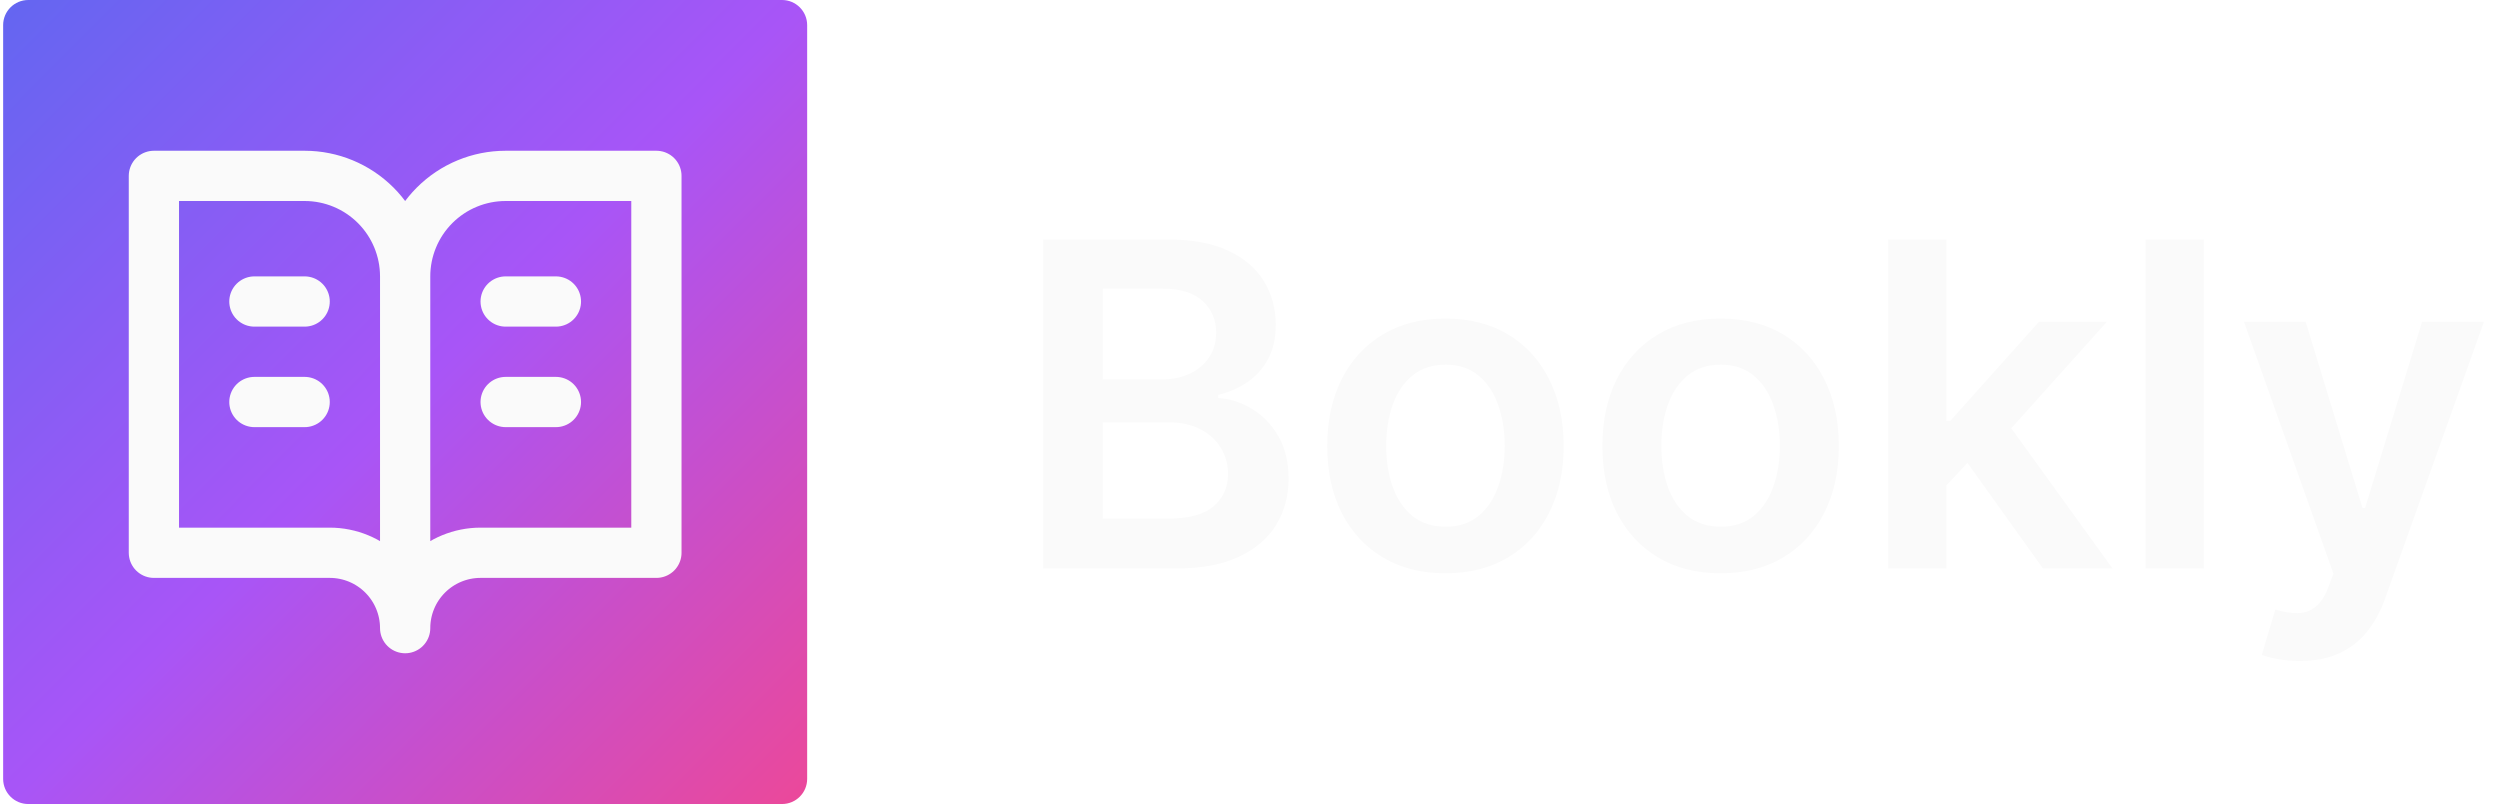
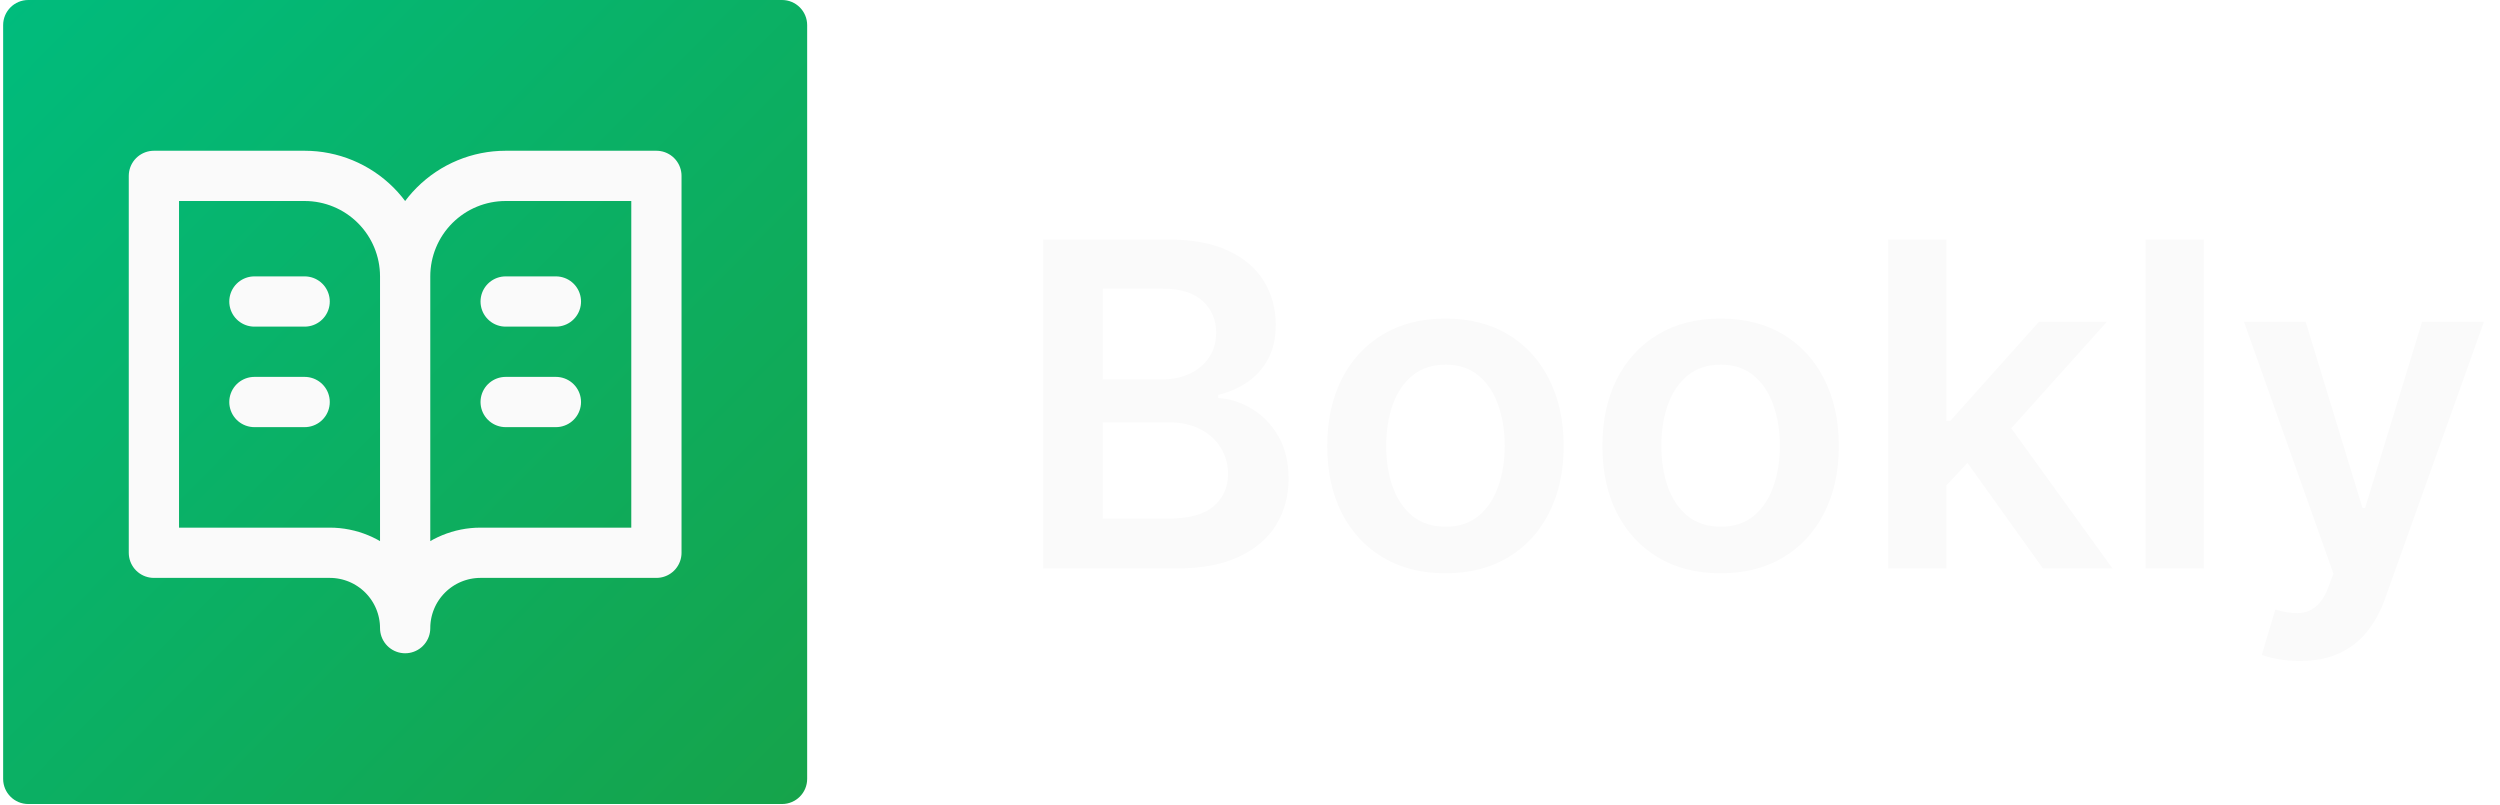
- <svg xmlns="http://www.w3.org/2000/svg" width="398" height="128" fill="none" viewBox="0 0 398 128">
-   <rect width="128" height="128" x=".5" fill="url(#paint0_linear_3_7)" rx="4" />
-   <path stroke="#FAFAFA" stroke-linecap="round" stroke-linejoin="round" stroke-width="8" d="M64.5 44C64.5 39.757 62.814 35.687 59.814 32.686C56.813 29.686 52.743 28 48.5 28H24.5V88H52.5C55.683 88 58.735 89.264 60.985 91.515C63.236 93.765 64.5 96.817 64.5 100M64.5 44V100M64.5 44C64.5 39.757 66.186 35.687 69.186 32.686C72.187 29.686 76.257 28 80.5 28H104.5V88H76.5C73.317 88 70.265 89.264 68.015 91.515C65.764 93.765 64.5 96.817 64.5 100M40.5 48H48.5M40.5 64H48.5M80.5 48H88.5M80.5 64H88.5" />
-   <path fill="#FAFAFA" d="M166.075 90.5V38.136H186.12C189.904 38.136 193.049 38.733 195.555 39.926C198.078 41.102 199.961 42.713 201.206 44.758C202.467 46.804 203.098 49.122 203.098 51.713C203.098 53.844 202.689 55.668 201.87 57.185C201.052 58.685 199.953 59.903 198.572 60.841C197.191 61.778 195.649 62.452 193.944 62.861V63.372C195.802 63.474 197.583 64.046 199.288 65.085C201.01 66.108 202.416 67.557 203.507 69.432C204.598 71.307 205.143 73.574 205.143 76.233C205.143 78.943 204.487 81.381 203.174 83.546C201.862 85.693 199.885 87.389 197.243 88.633C194.6 89.878 191.277 90.5 187.271 90.5H166.075ZM175.561 82.574H185.762C189.206 82.574 191.686 81.918 193.203 80.605C194.737 79.276 195.504 77.571 195.504 75.492C195.504 73.94 195.12 72.543 194.353 71.298C193.586 70.037 192.495 69.048 191.081 68.332C189.666 67.599 187.978 67.233 186.018 67.233H175.561V82.574ZM175.561 60.406H184.944C186.581 60.406 188.055 60.108 189.368 59.511C190.68 58.898 191.711 58.037 192.461 56.929C193.228 55.804 193.612 54.474 193.612 52.94C193.612 50.912 192.896 49.242 191.464 47.929C190.049 46.617 187.944 45.96 185.149 45.96H175.561V60.406ZM230.117 91.267C226.282 91.267 222.958 90.423 220.145 88.736C217.333 87.048 215.151 84.688 213.6 81.653C212.066 78.619 211.299 75.074 211.299 71.017C211.299 66.96 212.066 63.406 213.6 60.355C215.151 57.304 217.333 54.935 220.145 53.247C222.958 51.56 226.282 50.716 230.117 50.716C233.952 50.716 237.276 51.56 240.088 53.247C242.901 54.935 245.074 57.304 246.608 60.355C248.159 63.406 248.935 66.96 248.935 71.017C248.935 75.074 248.159 78.619 246.608 81.653C245.074 84.688 242.901 87.048 240.088 88.736C237.276 90.423 233.952 91.267 230.117 91.267ZM230.168 83.852C232.248 83.852 233.986 83.281 235.384 82.139C236.782 80.98 237.821 79.429 238.503 77.486C239.202 75.543 239.551 73.378 239.551 70.992C239.551 68.588 239.202 66.415 238.503 64.472C237.821 62.511 236.782 60.952 235.384 59.793C233.986 58.633 232.248 58.054 230.168 58.054C228.037 58.054 226.265 58.633 224.85 59.793C223.452 60.952 222.404 62.511 221.705 64.472C221.023 66.415 220.682 68.588 220.682 70.992C220.682 73.378 221.023 75.543 221.705 77.486C222.404 79.429 223.452 80.98 224.85 82.139C226.265 83.281 228.037 83.852 230.168 83.852ZM273.922 91.267C270.086 91.267 266.762 90.423 263.95 88.736C261.137 87.048 258.956 84.688 257.404 81.653C255.87 78.619 255.103 75.074 255.103 71.017C255.103 66.96 255.87 63.406 257.404 60.355C258.956 57.304 261.137 54.935 263.95 53.247C266.762 51.56 270.086 50.716 273.922 50.716C277.757 50.716 281.081 51.56 283.893 53.247C286.706 54.935 288.879 57.304 290.413 60.355C291.964 63.406 292.74 66.96 292.74 71.017C292.74 75.074 291.964 78.619 290.413 81.653C288.879 84.688 286.706 87.048 283.893 88.736C281.081 90.423 277.757 91.267 273.922 91.267ZM273.973 83.852C276.052 83.852 277.791 83.281 279.189 82.139C280.586 80.98 281.626 79.429 282.308 77.486C283.007 75.543 283.356 73.378 283.356 70.992C283.356 68.588 283.007 66.415 282.308 64.472C281.626 62.511 280.586 60.952 279.189 59.793C277.791 58.633 276.052 58.054 273.973 58.054C271.842 58.054 270.069 58.633 268.654 59.793C267.257 60.952 266.208 62.511 265.51 64.472C264.828 66.415 264.487 68.588 264.487 70.992C264.487 73.378 264.828 75.543 265.51 77.486C266.208 79.429 267.257 80.98 268.654 82.139C270.069 83.281 271.842 83.852 273.973 83.852ZM309.033 78.176L309.007 67.003H310.49L324.604 51.227H335.419L318.059 70.557H316.141L309.033 78.176ZM300.596 90.5V38.136H309.851V90.5H300.596ZM325.243 90.5L312.459 72.628L318.698 66.108L336.314 90.5H325.243ZM350.843 38.136V90.5H341.588V38.136H350.843ZM366.114 105.227C364.853 105.227 363.685 105.125 362.611 104.92C361.554 104.733 360.711 104.511 360.08 104.256L362.228 97.046C363.574 97.438 364.776 97.625 365.833 97.608C366.89 97.591 367.819 97.258 368.62 96.611C369.438 95.98 370.128 94.923 370.691 93.44L371.483 91.318L357.242 51.227H367.06L376.111 80.886H376.52L385.597 51.227H395.441L379.716 95.256C378.983 97.335 378.012 99.117 376.801 100.599C375.591 102.099 374.108 103.241 372.353 104.026C370.614 104.827 368.534 105.227 366.114 105.227Z" />
+ <svg xmlns="http://www.w3.org/2000/svg" width="398" height="128" viewBox="0 0 398 128" fill="none">
+   <rect x="0.5" width="128" height="128" rx="4" fill="url(#paint0_linear_3_7)" />
+   <path d="M64.5 44C64.5 39.757 62.814 35.687 59.814 32.686C56.813 29.686 52.743 28 48.5 28H24.5V88H52.5C55.683 88 58.735 89.264 60.985 91.515C63.236 93.765 64.5 96.817 64.5 100M64.5 44V100M64.5 44C64.5 39.757 66.186 35.687 69.186 32.686C72.187 29.686 76.257 28 80.5 28H104.5V88H76.5C73.317 88 70.265 89.264 68.015 91.515C65.764 93.765 64.5 96.817 64.5 100M40.5 48H48.5M40.5 64H48.5M80.5 48H88.5M80.5 64H88.5" stroke="#FAFAFA" stroke-width="8" stroke-linecap="round" stroke-linejoin="round" />
+   <path d="M166.075 90.5V38.136H186.12C189.904 38.136 193.049 38.733 195.555 39.926C198.078 41.102 199.961 42.713 201.206 44.758C202.467 46.804 203.098 49.122 203.098 51.713C203.098 53.844 202.689 55.668 201.87 57.185C201.052 58.685 199.953 59.903 198.572 60.841C197.191 61.778 195.649 62.452 193.944 62.861V63.372C195.802 63.474 197.583 64.046 199.288 65.085C201.01 66.108 202.416 67.557 203.507 69.432C204.598 71.307 205.143 73.574 205.143 76.233C205.143 78.943 204.487 81.381 203.174 83.546C201.862 85.693 199.885 87.389 197.243 88.633C194.6 89.878 191.277 90.5 187.271 90.5H166.075ZM175.561 82.574H185.762C189.206 82.574 191.686 81.918 193.203 80.605C194.737 79.276 195.504 77.571 195.504 75.492C195.504 73.94 195.12 72.543 194.353 71.298C193.586 70.037 192.495 69.048 191.081 68.332C189.666 67.599 187.978 67.233 186.018 67.233H175.561V82.574ZM175.561 60.406H184.944C186.581 60.406 188.055 60.108 189.368 59.511C190.68 58.898 191.711 58.037 192.461 56.929C193.228 55.804 193.612 54.474 193.612 52.94C193.612 50.912 192.896 49.242 191.464 47.929C190.049 46.617 187.944 45.96 185.149 45.96H175.561V60.406ZM230.117 91.267C226.282 91.267 222.958 90.423 220.145 88.736C217.333 87.048 215.151 84.688 213.6 81.653C212.066 78.619 211.299 75.074 211.299 71.017C211.299 66.96 212.066 63.406 213.6 60.355C215.151 57.304 217.333 54.935 220.145 53.247C222.958 51.56 226.282 50.716 230.117 50.716C233.952 50.716 237.276 51.56 240.088 53.247C242.901 54.935 245.074 57.304 246.608 60.355C248.159 63.406 248.935 66.96 248.935 71.017C248.935 75.074 248.159 78.619 246.608 81.653C245.074 84.688 242.901 87.048 240.088 88.736C237.276 90.423 233.952 91.267 230.117 91.267ZM230.168 83.852C232.248 83.852 233.986 83.281 235.384 82.139C236.782 80.98 237.821 79.429 238.503 77.486C239.202 75.543 239.551 73.378 239.551 70.992C239.551 68.588 239.202 66.415 238.503 64.472C237.821 62.511 236.782 60.952 235.384 59.793C233.986 58.633 232.248 58.054 230.168 58.054C228.037 58.054 226.265 58.633 224.85 59.793C223.452 60.952 222.404 62.511 221.705 64.472C221.023 66.415 220.682 68.588 220.682 70.992C220.682 73.378 221.023 75.543 221.705 77.486C222.404 79.429 223.452 80.98 224.85 82.139C226.265 83.281 228.037 83.852 230.168 83.852ZM273.922 91.267C270.086 91.267 266.762 90.423 263.95 88.736C261.137 87.048 258.956 84.688 257.404 81.653C255.87 78.619 255.103 75.074 255.103 71.017C255.103 66.96 255.87 63.406 257.404 60.355C258.956 57.304 261.137 54.935 263.95 53.247C266.762 51.56 270.086 50.716 273.922 50.716C277.757 50.716 281.081 51.56 283.893 53.247C286.706 54.935 288.879 57.304 290.413 60.355C291.964 63.406 292.74 66.96 292.74 71.017C292.74 75.074 291.964 78.619 290.413 81.653C288.879 84.688 286.706 87.048 283.893 88.736C281.081 90.423 277.757 91.267 273.922 91.267ZM273.973 83.852C276.052 83.852 277.791 83.281 279.189 82.139C280.586 80.98 281.626 79.429 282.308 77.486C283.007 75.543 283.356 73.378 283.356 70.992C283.356 68.588 283.007 66.415 282.308 64.472C281.626 62.511 280.586 60.952 279.189 59.793C277.791 58.633 276.052 58.054 273.973 58.054C271.842 58.054 270.069 58.633 268.654 59.793C267.257 60.952 266.208 62.511 265.51 64.472C264.828 66.415 264.487 68.588 264.487 70.992C264.487 73.378 264.828 75.543 265.51 77.486C266.208 79.429 267.257 80.98 268.654 82.139C270.069 83.281 271.842 83.852 273.973 83.852ZM309.033 78.176L309.007 67.003H310.49L324.604 51.227H335.419L318.059 70.557H316.141L309.033 78.176ZM300.596 90.5V38.136H309.851V90.5H300.596ZM325.243 90.5L312.459 72.628L318.698 66.108L336.314 90.5H325.243ZM350.843 38.136V90.5H341.588V38.136H350.843ZM366.114 105.227C364.853 105.227 363.685 105.125 362.611 104.92C361.554 104.733 360.711 104.511 360.08 104.256L362.228 97.046C363.574 97.438 364.776 97.625 365.833 97.608C366.89 97.591 367.819 97.258 368.62 96.611C369.438 95.98 370.128 94.923 370.691 93.44L371.483 91.318L357.242 51.227H367.06L376.111 80.886H376.52L385.597 51.227H395.441L379.716 95.256C378.983 97.335 378.012 99.117 376.801 100.599C375.591 102.099 374.108 103.241 372.353 104.026C370.614 104.827 368.534 105.227 366.114 105.227Z" fill="#FAFAFA" />
  <defs>
-     <linearGradient id="paint0_linear_3_7" x1="0" x2="129" y1="0" y2="128" gradientUnits="userSpaceOnUse">
-       <stop stop-color="#6366F1" />
-       <stop offset=".5" stop-color="#A855F7" />
-       <stop offset="1" stop-color="#EC4899" />
+     <linearGradient id="paint0_linear_3_7" x1="-3.15369e-07" y1="-3.12924e-07" x2="129" y2="128" gradientUnits="userSpaceOnUse">
+       <stop stop-color="#00BC7D" />
+       <stop offset="1" stop-color="#16A34A" />
    </linearGradient>
  </defs>
</svg>
